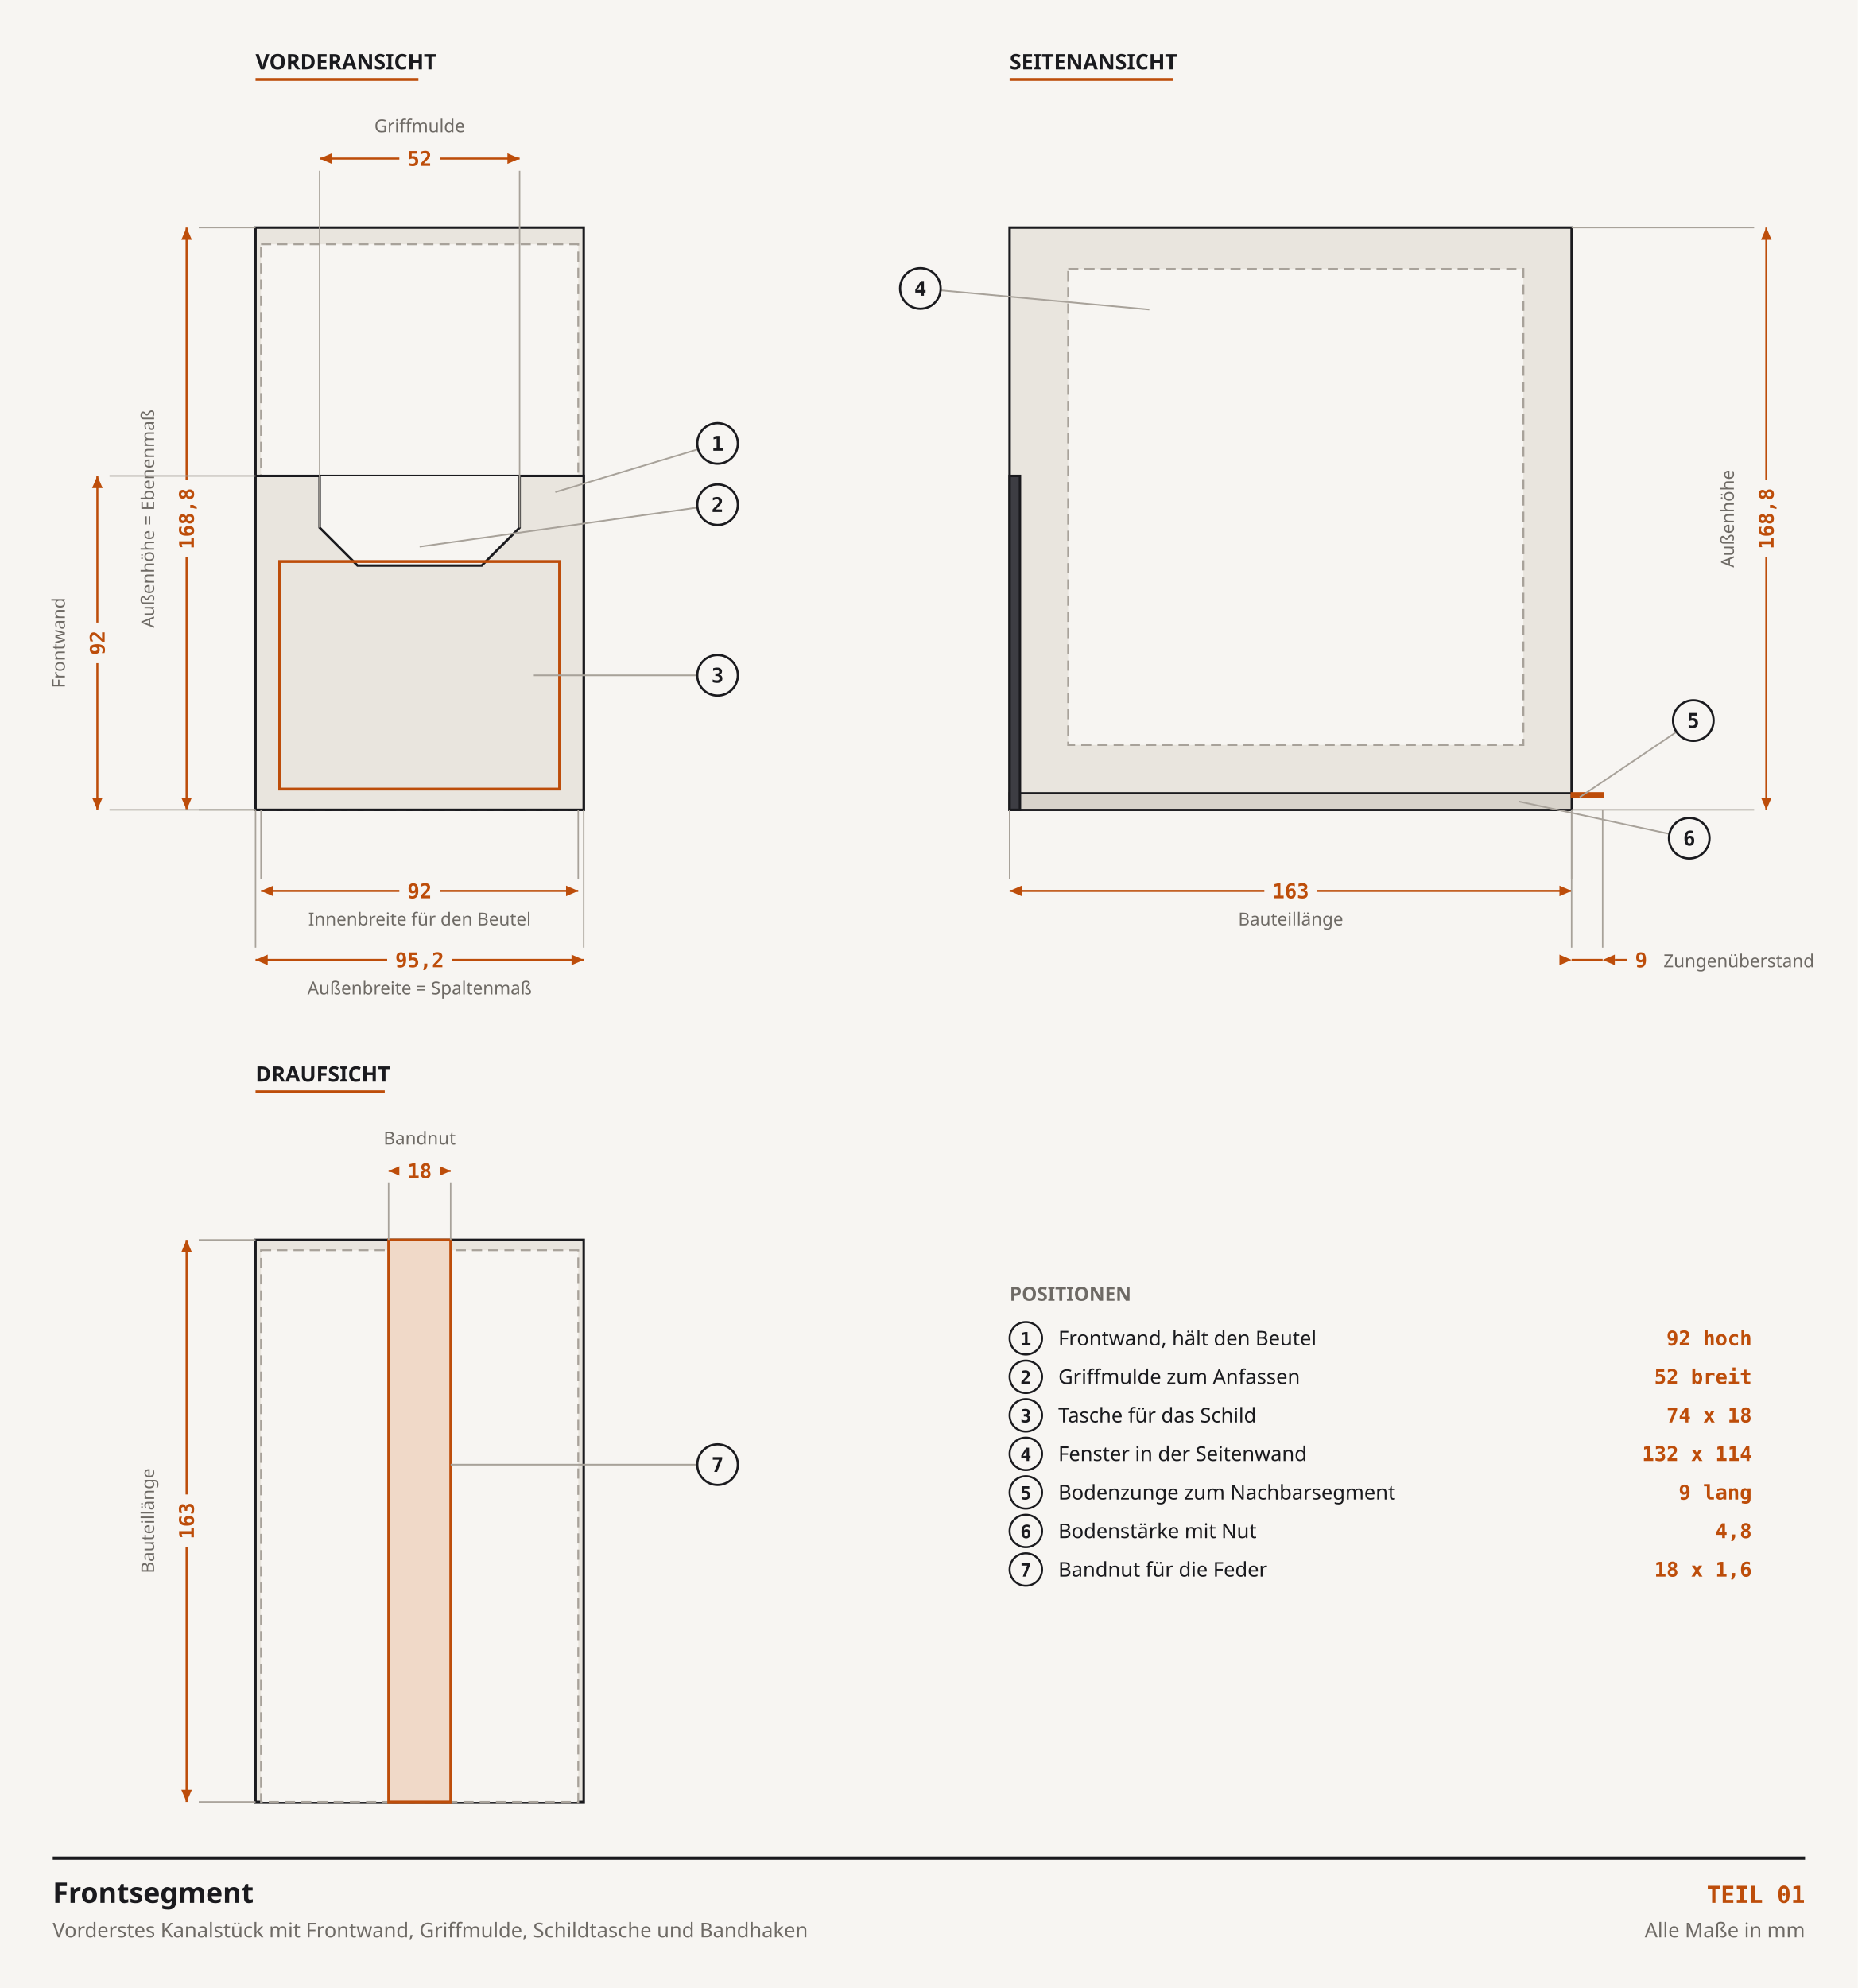
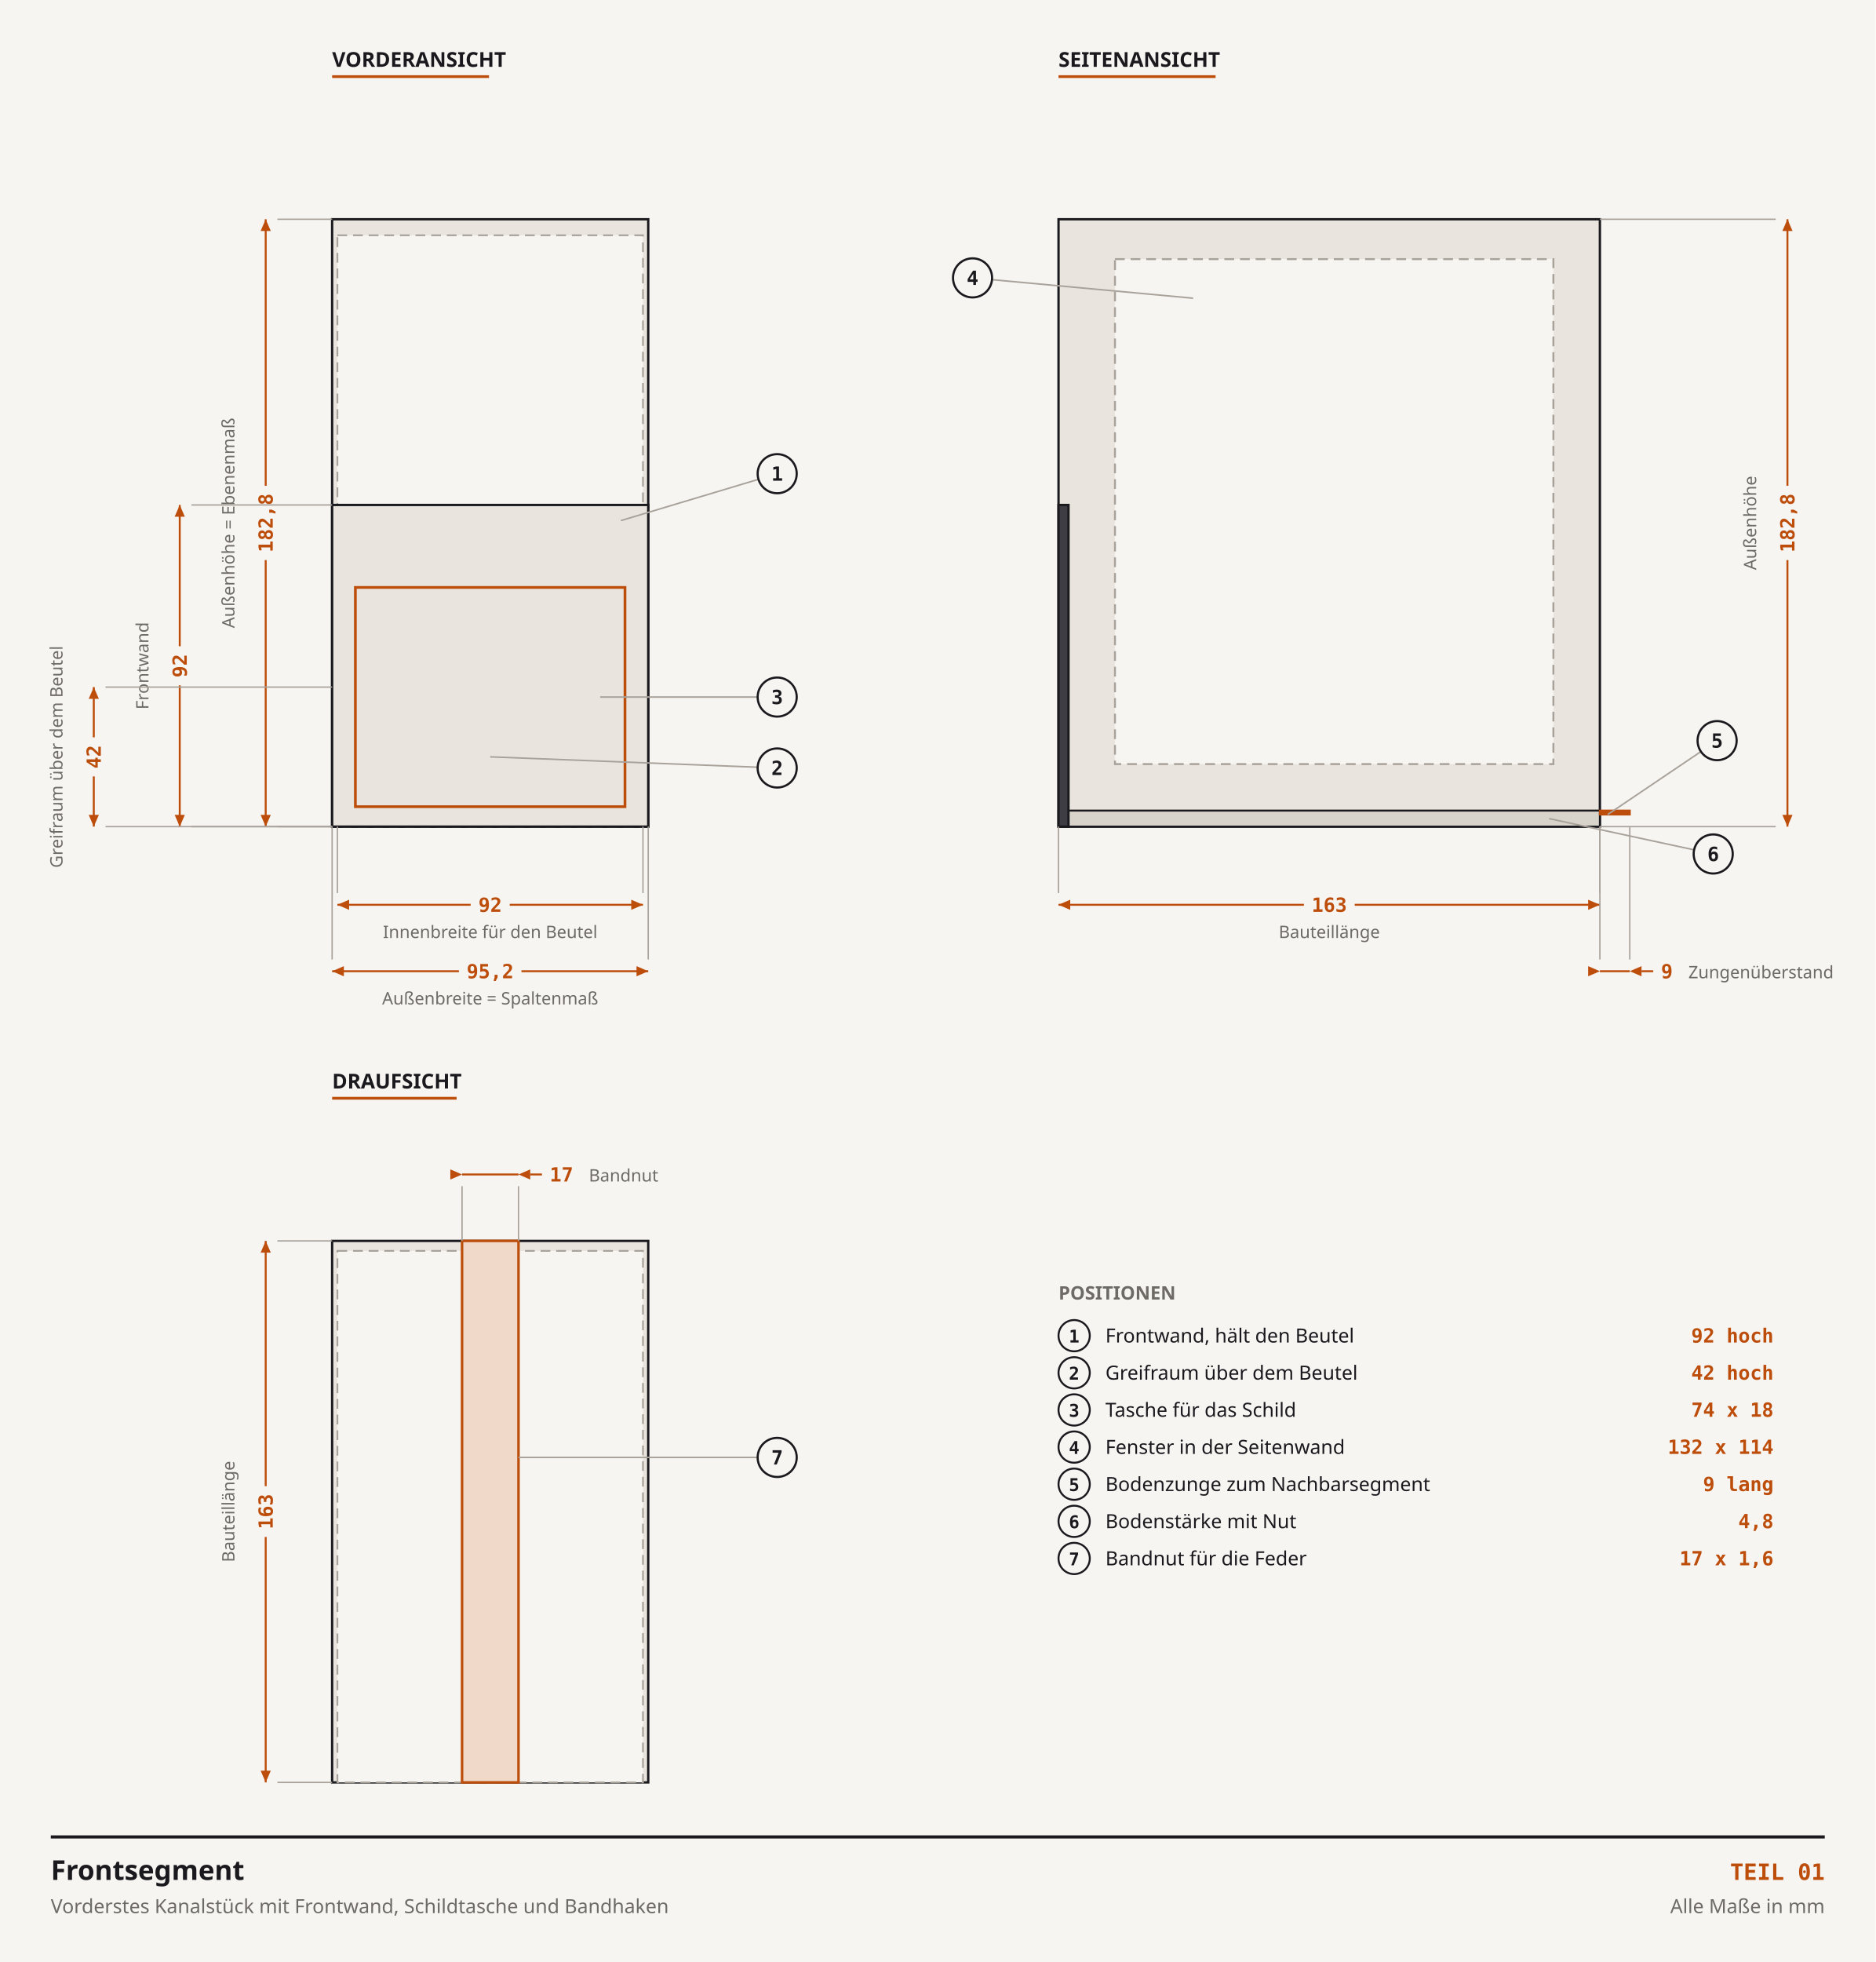
- <svg xmlns="http://www.w3.org/2000/svg" width="916" height="980" viewBox="0 0 916 980">
-   <rect width="916" height="980" fill="#f7f5f2" />
-   <g transform="translate(8.0,16.2)">
+ <svg xmlns="http://www.w3.org/2000/svg" width="960" height="1004" viewBox="0 0 960 1004">
+   <rect width="960" height="1004" fill="#f7f5f2" />
+   <g transform="translate(52.0,16.2)">
    <text x="118.0" y="18.0" font-size="10.5" text-anchor="start" fill="#1a1a1e" font-weight="700" font-family="ui-sans-serif, system-ui, sans-serif">VORDERANSICHT</text>
    <line x1="118.0" y1="23.0" x2="198.3" y2="23.0" stroke="#bd4d0a" stroke-width="1.4" />
-     <rect x="118.0" y="96.0" width="161.8" height="287.0" fill="#e9e5de" stroke="#1a1a1e" stroke-width="1.2" />
-     <rect x="120.7" y="104.2" width="156.4" height="278.8" fill="#f7f5f2" stroke="#a8a29a" stroke-width="0.9" stroke-dasharray="5 3" />
-     <rect x="118.0" y="218.4" width="161.8" height="164.6" fill="#e9e5de" stroke="#1a1a1e" stroke-width="1.2" />
-     <polyline points="149.6,218.4 149.6,243.9 168.3,262.6 229.5,262.6 248.2,243.9 248.2,218.4" fill="#f7f5f2" stroke="#1a1a1e" stroke-width="1.2" />
-     <rect x="129.9" y="260.6" width="138.0" height="112.2" fill="none" stroke="#bd4d0a" stroke-width="1.4" />
-     <line x1="265.8" y1="226.4" x2="345.8" y2="202.4" stroke="#a8a29a" stroke-width="0.8" />
-     <circle cx="345.8" cy="202.4" r="10.0" fill="#f7f5f2" stroke="#1a1a1e" stroke-width="1.1" />
-     <text x="345.8" y="206.0" font-size="10" text-anchor="middle" fill="#1a1a1e" font-weight="700" font-family="ui-monospace, SFMono-Regular, Menlo, monospace">1</text>
-     <line x1="198.9" y1="253.3" x2="345.8" y2="232.6" stroke="#a8a29a" stroke-width="0.8" />
-     <circle cx="345.8" cy="232.6" r="10.0" fill="#f7f5f2" stroke="#1a1a1e" stroke-width="1.1" />
-     <text x="345.8" y="236.2" font-size="10" text-anchor="middle" fill="#1a1a1e" font-weight="700" font-family="ui-monospace, SFMono-Regular, Menlo, monospace">2</text>
-     <line x1="255.2" y1="316.7" x2="345.8" y2="316.7" stroke="#a8a29a" stroke-width="0.8" />
-     <circle cx="345.8" cy="316.7" r="10.0" fill="#f7f5f2" stroke="#1a1a1e" stroke-width="1.1" />
-     <text x="345.8" y="320.3" font-size="10" text-anchor="middle" fill="#1a1a1e" font-weight="700" font-family="ui-monospace, SFMono-Regular, Menlo, monospace">3</text>
-     <line x1="120.7" y1="383.0" x2="120.7" y2="417.0" stroke="#a8a29a" stroke-width="0.7" />
-     <line x1="277.1" y1="383.0" x2="277.1" y2="417.0" stroke="#a8a29a" stroke-width="0.7" />
-     <line x1="120.7" y1="423.0" x2="277.1" y2="423.0" stroke="#bd4d0a" stroke-width="1.0" />
-     <path d="M120.7,423.0 l6.0,-2.6 l0,5.2 z" fill="#bd4d0a" />
-     <path d="M277.1,423.0 l-6.0,-2.6 l0,5.2 z" fill="#bd4d0a" />
-     <rect x="188.9" y="415.5" width="20.0" height="11" fill="#f7f5f2" />
-     <text x="198.9" y="426.6" font-size="10" text-anchor="middle" fill="#bd4d0a" font-weight="600" font-family="ui-monospace, SFMono-Regular, Menlo, monospace">92</text>
-     <text x="198.9" y="440.0" font-size="8.8" text-anchor="middle" fill="#6e6a65" font-weight="400" font-family="ui-sans-serif, system-ui, sans-serif">Innenbreite für den Beutel</text>
-     <line x1="118.0" y1="383.0" x2="118.0" y2="451.0" stroke="#a8a29a" stroke-width="0.7" />
-     <line x1="279.8" y1="383.0" x2="279.8" y2="451.0" stroke="#a8a29a" stroke-width="0.7" />
-     <line x1="118.0" y1="457.0" x2="279.8" y2="457.0" stroke="#bd4d0a" stroke-width="1.0" />
-     <path d="M118.0,457.0 l6.0,-2.6 l0,5.2 z" fill="#bd4d0a" />
-     <path d="M279.8,457.0 l-6.0,-2.6 l0,5.2 z" fill="#bd4d0a" />
-     <rect x="182.9" y="449.5" width="32.0" height="11" fill="#f7f5f2" />
-     <text x="198.9" y="460.6" font-size="10" text-anchor="middle" fill="#bd4d0a" font-weight="600" font-family="ui-monospace, SFMono-Regular, Menlo, monospace">95,2</text>
-     <text x="198.9" y="474.0" font-size="8.8" text-anchor="middle" fill="#6e6a65" font-weight="400" font-family="ui-sans-serif, system-ui, sans-serif">Außenbreite = Spaltenmaß</text>
+     <rect x="118.0" y="96.0" width="161.8" height="310.8" fill="#e9e5de" stroke="#1a1a1e" stroke-width="1.2" />
+     <rect x="120.7" y="104.2" width="156.4" height="302.6" fill="#f7f5f2" stroke="#a8a29a" stroke-width="0.9" stroke-dasharray="5 3" />
+     <rect x="118.0" y="242.2" width="161.8" height="164.6" fill="#e9e5de" stroke="#1a1a1e" stroke-width="1.2" />
+     <rect x="129.9" y="284.4" width="138.0" height="112.2" fill="none" stroke="#bd4d0a" stroke-width="1.4" />
+     <line x1="265.8" y1="250.2" x2="345.8" y2="226.2" stroke="#a8a29a" stroke-width="0.8" />
+     <circle cx="345.8" cy="226.2" r="10.0" fill="#f7f5f2" stroke="#1a1a1e" stroke-width="1.1" />
+     <text x="345.8" y="229.8" font-size="10" text-anchor="middle" fill="#1a1a1e" font-weight="700" font-family="ui-monospace, SFMono-Regular, Menlo, monospace">1</text>
+     <line x1="198.9" y1="371.1" x2="345.8" y2="376.8" stroke="#a8a29a" stroke-width="0.8" />
+     <circle cx="345.8" cy="376.8" r="10.0" fill="#f7f5f2" stroke="#1a1a1e" stroke-width="1.1" />
+     <text x="345.8" y="380.4" font-size="10" text-anchor="middle" fill="#1a1a1e" font-weight="700" font-family="ui-monospace, SFMono-Regular, Menlo, monospace">2</text>
+     <line x1="255.2" y1="340.5" x2="345.8" y2="340.5" stroke="#a8a29a" stroke-width="0.8" />
+     <circle cx="345.8" cy="340.5" r="10.0" fill="#f7f5f2" stroke="#1a1a1e" stroke-width="1.1" />
+     <text x="345.8" y="344.1" font-size="10" text-anchor="middle" fill="#1a1a1e" font-weight="700" font-family="ui-monospace, SFMono-Regular, Menlo, monospace">3</text>
+     <line x1="120.7" y1="406.8" x2="120.7" y2="440.8" stroke="#a8a29a" stroke-width="0.7" />
+     <line x1="277.1" y1="406.8" x2="277.1" y2="440.8" stroke="#a8a29a" stroke-width="0.7" />
+     <line x1="120.7" y1="446.8" x2="277.1" y2="446.8" stroke="#bd4d0a" stroke-width="1.0" />
+     <path d="M120.7,446.8 l6.0,-2.6 l0,5.2 z" fill="#bd4d0a" />
+     <path d="M277.1,446.8 l-6.0,-2.6 l0,5.2 z" fill="#bd4d0a" />
+     <rect x="188.9" y="439.3" width="20.0" height="11" fill="#f7f5f2" />
+     <text x="198.9" y="450.4" font-size="10" text-anchor="middle" fill="#bd4d0a" font-weight="600" font-family="ui-monospace, SFMono-Regular, Menlo, monospace">92</text>
+     <text x="198.9" y="463.8" font-size="8.8" text-anchor="middle" fill="#6e6a65" font-weight="400" font-family="ui-sans-serif, system-ui, sans-serif">Innenbreite für den Beutel</text>
+     <line x1="118.0" y1="406.8" x2="118.0" y2="474.8" stroke="#a8a29a" stroke-width="0.7" />
+     <line x1="279.8" y1="406.8" x2="279.8" y2="474.8" stroke="#a8a29a" stroke-width="0.7" />
+     <line x1="118.0" y1="480.8" x2="279.8" y2="480.8" stroke="#bd4d0a" stroke-width="1.0" />
+     <path d="M118.0,480.8 l6.0,-2.6 l0,5.2 z" fill="#bd4d0a" />
+     <path d="M279.8,480.8 l-6.0,-2.6 l0,5.2 z" fill="#bd4d0a" />
+     <rect x="182.9" y="473.3" width="32.0" height="11" fill="#f7f5f2" />
+     <text x="198.9" y="484.4" font-size="10" text-anchor="middle" fill="#bd4d0a" font-weight="600" font-family="ui-monospace, SFMono-Regular, Menlo, monospace">95,2</text>
+     <text x="198.9" y="497.8" font-size="8.8" text-anchor="middle" fill="#6e6a65" font-weight="400" font-family="ui-sans-serif, system-ui, sans-serif">Außenbreite = Spaltenmaß</text>
    <line x1="118.0" y1="96.0" x2="90.0" y2="96.0" stroke="#a8a29a" stroke-width="0.7" />
-     <line x1="118.0" y1="383.0" x2="90.0" y2="383.0" stroke="#a8a29a" stroke-width="0.7" />
-     <line x1="84.0" y1="96.0" x2="84.0" y2="383.0" stroke="#bd4d0a" stroke-width="1.0" />
+     <line x1="118.0" y1="406.8" x2="90.0" y2="406.8" stroke="#a8a29a" stroke-width="0.7" />
+     <line x1="84.0" y1="96.0" x2="84.0" y2="406.8" stroke="#bd4d0a" stroke-width="1.0" />
    <path d="M84.0,96.0 l-2.6,6.0 l5.2,0 z" fill="#bd4d0a" />
-     <path d="M84.0,383.0 l-2.6,-6.0 l5.2,0 z" fill="#bd4d0a" />
-     <g transform="translate(84.0,239.5) rotate(-90)">
+     <path d="M84.0,406.8 l-2.6,-6.0 l5.2,0 z" fill="#bd4d0a" />
+     <g transform="translate(84.0,251.4) rotate(-90)">
      <rect x="-19.0" y="-7.5" width="38.0" height="11" fill="#f7f5f2" />
-       <text x="0" y="3.6" font-size="10" text-anchor="middle" fill="#bd4d0a" font-weight="600" font-family="ui-monospace, Menlo, monospace">168,8</text>
+       <text x="0" y="3.6" font-size="10" text-anchor="middle" fill="#bd4d0a" font-weight="600" font-family="ui-monospace, Menlo, monospace">182,8</text>
    </g>
-     <g transform="translate(68.0,239.5) rotate(-90)">
+     <g transform="translate(68.0,251.4) rotate(-90)">
      <text x="0" y="0" font-size="8.8" text-anchor="middle" fill="#6e6a65" font-family="ui-sans-serif, system-ui, sans-serif">Außenhöhe = Ebenenmaß</text>
    </g>
-     <line x1="118.0" y1="218.4" x2="46.0" y2="218.4" stroke="#a8a29a" stroke-width="0.7" />
-     <line x1="118.0" y1="383.0" x2="46.0" y2="383.0" stroke="#a8a29a" stroke-width="0.7" />
-     <line x1="40.0" y1="218.4" x2="40.0" y2="383.0" stroke="#bd4d0a" stroke-width="1.0" />
-     <path d="M40.0,218.4 l-2.6,6.0 l5.2,0 z" fill="#bd4d0a" />
-     <path d="M40.0,383.0 l-2.6,-6.0 l5.2,0 z" fill="#bd4d0a" />
-     <g transform="translate(40.0,300.7) rotate(-90)">
+     <line x1="118.0" y1="242.2" x2="46.0" y2="242.2" stroke="#a8a29a" stroke-width="0.7" />
+     <line x1="118.0" y1="406.8" x2="46.0" y2="406.8" stroke="#a8a29a" stroke-width="0.7" />
+     <line x1="40.0" y1="242.2" x2="40.0" y2="406.8" stroke="#bd4d0a" stroke-width="1.0" />
+     <path d="M40.0,242.2 l-2.6,6.0 l5.2,0 z" fill="#bd4d0a" />
+     <path d="M40.0,406.8 l-2.6,-6.0 l5.2,0 z" fill="#bd4d0a" />
+     <g transform="translate(40.0,324.5) rotate(-90)">
      <rect x="-10.0" y="-7.5" width="20.0" height="11" fill="#f7f5f2" />
      <text x="0" y="3.6" font-size="10" text-anchor="middle" fill="#bd4d0a" font-weight="600" font-family="ui-monospace, Menlo, monospace">92</text>
    </g>
-     <g transform="translate(24.0,300.7) rotate(-90)">
+     <g transform="translate(24.0,324.5) rotate(-90)">
      <text x="0" y="0" font-size="8.8" text-anchor="middle" fill="#6e6a65" font-family="ui-sans-serif, system-ui, sans-serif">Frontwand</text>
    </g>
-     <line x1="149.6" y1="243.9" x2="149.6" y2="68.0" stroke="#a8a29a" stroke-width="0.7" />
-     <line x1="248.2" y1="243.9" x2="248.2" y2="68.0" stroke="#a8a29a" stroke-width="0.7" />
-     <line x1="149.6" y1="62.0" x2="248.2" y2="62.0" stroke="#bd4d0a" stroke-width="1.0" />
-     <path d="M149.6,62.0 l6.0,-2.6 l0,5.2 z" fill="#bd4d0a" />
-     <path d="M248.2,62.0 l-6.0,-2.6 l0,5.2 z" fill="#bd4d0a" />
-     <rect x="188.9" y="54.5" width="20.0" height="11" fill="#f7f5f2" />
-     <text x="198.9" y="65.6" font-size="10" text-anchor="middle" fill="#bd4d0a" font-weight="600" font-family="ui-monospace, SFMono-Regular, Menlo, monospace">52</text>
-     <text x="198.9" y="49.0" font-size="8.8" text-anchor="middle" fill="#6e6a65" font-weight="400" font-family="ui-sans-serif, system-ui, sans-serif">Griffmulde</text>
+     <line x1="118.0" y1="335.4" x2="2.0" y2="335.4" stroke="#a8a29a" stroke-width="0.7" />
+     <line x1="118.0" y1="406.8" x2="2.0" y2="406.8" stroke="#a8a29a" stroke-width="0.7" />
+     <line x1="-4.0" y1="335.4" x2="-4.0" y2="406.8" stroke="#bd4d0a" stroke-width="1.0" />
+     <path d="M-4.0,335.4 l-2.6,6.0 l5.2,0 z" fill="#bd4d0a" />
+     <path d="M-4.0,406.8 l-2.6,-6.0 l5.2,0 z" fill="#bd4d0a" />
+     <g transform="translate(-4.0,371.1) rotate(-90)">
+       <rect x="-10.0" y="-7.5" width="20.0" height="11" fill="#f7f5f2" />
+       <text x="0" y="3.6" font-size="10" text-anchor="middle" fill="#bd4d0a" font-weight="600" font-family="ui-monospace, Menlo, monospace">42</text>
+     </g>
+     <g transform="translate(-20.0,371.1) rotate(-90)">
+       <text x="0" y="0" font-size="8.8" text-anchor="middle" fill="#6e6a65" font-family="ui-sans-serif, system-ui, sans-serif">Greifraum über dem Beutel</text>
+     </g>
    <text x="489.8" y="18.0" font-size="10.5" text-anchor="start" fill="#1a1a1e" font-weight="700" font-family="ui-sans-serif, system-ui, sans-serif">SEITENANSICHT</text>
    <line x1="489.8" y1="23.0" x2="570.2" y2="23.0" stroke="#bd4d0a" stroke-width="1.4" />
-     <rect x="489.8" y="96.0" width="277.1" height="287.0" fill="#e9e5de" stroke="#1a1a1e" stroke-width="1.2" />
-     <rect x="489.8" y="374.8" width="277.1" height="8.2" fill="#d8d3cb" stroke="#1a1a1e" stroke-width="1.0" />
-     <rect x="489.8" y="218.4" width="5.1" height="164.6" fill="#3d3d43" stroke="#1a1a1e" stroke-width="1.2" />
-     <rect x="518.7" y="116.4" width="224.4" height="234.6" fill="#f7f5f2" stroke="#a8a29a" stroke-width="1.0" stroke-dasharray="5 3" />
-     <rect x="766.9" y="374.8" width="15.3" height="2.0" fill="#bd4d0a" stroke="#bd4d0a" stroke-width="1.0" />
+     <rect x="489.8" y="96.0" width="277.1" height="310.8" fill="#e9e5de" stroke="#1a1a1e" stroke-width="1.2" />
+     <rect x="489.8" y="398.6" width="277.1" height="8.2" fill="#d8d3cb" stroke="#1a1a1e" stroke-width="1.0" />
+     <rect x="489.8" y="242.2" width="5.1" height="164.6" fill="#3d3d43" stroke="#1a1a1e" stroke-width="1.2" />
+     <rect x="518.7" y="116.4" width="224.4" height="258.4" fill="#f7f5f2" stroke="#a8a29a" stroke-width="1.0" stroke-dasharray="5 3" />
+     <rect x="766.9" y="398.6" width="15.3" height="2.0" fill="#bd4d0a" stroke="#bd4d0a" stroke-width="1.0" />
    <line x1="558.7" y1="136.4" x2="445.8" y2="126.0" stroke="#a8a29a" stroke-width="0.8" />
    <circle cx="445.8" cy="126.0" r="10.0" fill="#f7f5f2" stroke="#1a1a1e" stroke-width="1.1" />
    <text x="445.8" y="129.6" font-size="10" text-anchor="middle" fill="#1a1a1e" font-weight="700" font-family="ui-monospace, SFMono-Regular, Menlo, monospace">4</text>
-     <line x1="770.9" y1="376.8" x2="826.9" y2="339.0" stroke="#a8a29a" stroke-width="0.8" />
-     <circle cx="826.9" cy="339.0" r="10.0" fill="#f7f5f2" stroke="#1a1a1e" stroke-width="1.1" />
-     <text x="826.9" y="342.6" font-size="10" text-anchor="middle" fill="#1a1a1e" font-weight="700" font-family="ui-monospace, SFMono-Regular, Menlo, monospace">5</text>
-     <line x1="740.9" y1="378.9" x2="824.9" y2="397.0" stroke="#a8a29a" stroke-width="0.8" />
-     <circle cx="824.9" cy="397.0" r="10.0" fill="#f7f5f2" stroke="#1a1a1e" stroke-width="1.1" />
-     <text x="824.9" y="400.6" font-size="10" text-anchor="middle" fill="#1a1a1e" font-weight="700" font-family="ui-monospace, SFMono-Regular, Menlo, monospace">6</text>
-     <line x1="489.8" y1="383.0" x2="489.8" y2="417.0" stroke="#a8a29a" stroke-width="0.7" />
-     <line x1="766.9" y1="383.0" x2="766.9" y2="417.0" stroke="#a8a29a" stroke-width="0.7" />
-     <line x1="489.8" y1="423.0" x2="766.9" y2="423.0" stroke="#bd4d0a" stroke-width="1.0" />
-     <path d="M489.8,423.0 l6.0,-2.6 l0,5.2 z" fill="#bd4d0a" />
-     <path d="M766.9,423.0 l-6.0,-2.6 l0,5.2 z" fill="#bd4d0a" />
-     <rect x="615.4" y="415.5" width="26.0" height="11" fill="#f7f5f2" />
-     <text x="628.4" y="426.6" font-size="10" text-anchor="middle" fill="#bd4d0a" font-weight="600" font-family="ui-monospace, SFMono-Regular, Menlo, monospace">163</text>
-     <text x="628.4" y="440.0" font-size="8.8" text-anchor="middle" fill="#6e6a65" font-weight="400" font-family="ui-sans-serif, system-ui, sans-serif">Bauteillänge</text>
-     <line x1="766.9" y1="383.0" x2="766.9" y2="451.0" stroke="#a8a29a" stroke-width="0.7" />
-     <line x1="782.2" y1="383.0" x2="782.2" y2="451.0" stroke="#a8a29a" stroke-width="0.7" />
-     <line x1="766.9" y1="457.0" x2="782.2" y2="457.0" stroke="#bd4d0a" stroke-width="1.0" />
-     <path d="M766.9,457.0 l-6.0,-2.6 l0,5.2 z" fill="#bd4d0a" />
-     <path d="M782.2,457.0 l6.0,-2.6 l0,5.2 z" fill="#bd4d0a" />
-     <line x1="788.2" y1="457.0" x2="794.2" y2="457.0" stroke="#bd4d0a" stroke-width="1.0" />
-     <text x="801.2" y="460.6" font-size="10" text-anchor="middle" fill="#bd4d0a" font-weight="600" font-family="ui-monospace, SFMono-Regular, Menlo, monospace">9</text>
-     <text x="812.2" y="460.6" font-size="8.8" text-anchor="start" fill="#6e6a65" font-weight="400" font-family="ui-sans-serif, system-ui, sans-serif">Zungenüberstand</text>
+     <line x1="770.9" y1="400.6" x2="826.9" y2="362.8" stroke="#a8a29a" stroke-width="0.8" />
+     <circle cx="826.9" cy="362.8" r="10.0" fill="#f7f5f2" stroke="#1a1a1e" stroke-width="1.1" />
+     <text x="826.9" y="366.4" font-size="10" text-anchor="middle" fill="#1a1a1e" font-weight="700" font-family="ui-monospace, SFMono-Regular, Menlo, monospace">5</text>
+     <line x1="740.9" y1="402.7" x2="824.9" y2="420.8" stroke="#a8a29a" stroke-width="0.8" />
+     <circle cx="824.9" cy="420.8" r="10.0" fill="#f7f5f2" stroke="#1a1a1e" stroke-width="1.1" />
+     <text x="824.9" y="424.4" font-size="10" text-anchor="middle" fill="#1a1a1e" font-weight="700" font-family="ui-monospace, SFMono-Regular, Menlo, monospace">6</text>
+     <line x1="489.8" y1="406.8" x2="489.8" y2="440.8" stroke="#a8a29a" stroke-width="0.7" />
+     <line x1="766.9" y1="406.8" x2="766.9" y2="440.8" stroke="#a8a29a" stroke-width="0.7" />
+     <line x1="489.8" y1="446.8" x2="766.9" y2="446.8" stroke="#bd4d0a" stroke-width="1.0" />
+     <path d="M489.8,446.8 l6.0,-2.6 l0,5.2 z" fill="#bd4d0a" />
+     <path d="M766.9,446.8 l-6.0,-2.6 l0,5.2 z" fill="#bd4d0a" />
+     <rect x="615.4" y="439.3" width="26.0" height="11" fill="#f7f5f2" />
+     <text x="628.4" y="450.4" font-size="10" text-anchor="middle" fill="#bd4d0a" font-weight="600" font-family="ui-monospace, SFMono-Regular, Menlo, monospace">163</text>
+     <text x="628.4" y="463.8" font-size="8.8" text-anchor="middle" fill="#6e6a65" font-weight="400" font-family="ui-sans-serif, system-ui, sans-serif">Bauteillänge</text>
+     <line x1="766.9" y1="406.8" x2="766.9" y2="474.8" stroke="#a8a29a" stroke-width="0.7" />
+     <line x1="782.2" y1="406.8" x2="782.2" y2="474.8" stroke="#a8a29a" stroke-width="0.7" />
+     <line x1="766.9" y1="480.8" x2="782.2" y2="480.8" stroke="#bd4d0a" stroke-width="1.0" />
+     <path d="M766.9,480.8 l-6.0,-2.6 l0,5.2 z" fill="#bd4d0a" />
+     <path d="M782.2,480.8 l6.0,-2.6 l0,5.2 z" fill="#bd4d0a" />
+     <line x1="788.2" y1="480.8" x2="794.2" y2="480.8" stroke="#bd4d0a" stroke-width="1.0" />
+     <text x="801.2" y="484.4" font-size="10" text-anchor="middle" fill="#bd4d0a" font-weight="600" font-family="ui-monospace, SFMono-Regular, Menlo, monospace">9</text>
+     <text x="812.2" y="484.4" font-size="8.8" text-anchor="start" fill="#6e6a65" font-weight="400" font-family="ui-sans-serif, system-ui, sans-serif">Zungenüberstand</text>
    <line x1="766.9" y1="96.0" x2="856.9" y2="96.0" stroke="#a8a29a" stroke-width="0.7" />
-     <line x1="766.9" y1="383.0" x2="856.9" y2="383.0" stroke="#a8a29a" stroke-width="0.7" />
-     <line x1="862.9" y1="96.0" x2="862.9" y2="383.0" stroke="#bd4d0a" stroke-width="1.0" />
+     <line x1="766.9" y1="406.8" x2="856.9" y2="406.8" stroke="#a8a29a" stroke-width="0.7" />
+     <line x1="862.9" y1="96.0" x2="862.9" y2="406.8" stroke="#bd4d0a" stroke-width="1.0" />
    <path d="M862.9,96.0 l-2.6,6.0 l5.2,0 z" fill="#bd4d0a" />
-     <path d="M862.9,383.0 l-2.6,-6.0 l5.2,0 z" fill="#bd4d0a" />
-     <g transform="translate(862.9,239.5) rotate(-90)">
+     <path d="M862.9,406.8 l-2.6,-6.0 l5.2,0 z" fill="#bd4d0a" />
+     <g transform="translate(862.9,251.4) rotate(-90)">
      <rect x="-19.0" y="-7.5" width="38.0" height="11" fill="#f7f5f2" />
-       <text x="0" y="3.6" font-size="10" text-anchor="middle" fill="#bd4d0a" font-weight="600" font-family="ui-monospace, Menlo, monospace">168,8</text>
+       <text x="0" y="3.6" font-size="10" text-anchor="middle" fill="#bd4d0a" font-weight="600" font-family="ui-monospace, Menlo, monospace">182,8</text>
    </g>
-     <g transform="translate(846.9,239.5) rotate(-90)">
+     <g transform="translate(846.9,251.4) rotate(-90)">
      <text x="0" y="0" font-size="8.8" text-anchor="middle" fill="#6e6a65" font-family="ui-sans-serif, system-ui, sans-serif">Außenhöhe</text>
    </g>
-     <text x="118.0" y="517.0" font-size="10.5" text-anchor="start" fill="#1a1a1e" font-weight="700" font-family="ui-sans-serif, system-ui, sans-serif">DRAUFSICHT</text>
-     <line x1="118.0" y1="522.0" x2="181.7" y2="522.0" stroke="#bd4d0a" stroke-width="1.4" />
-     <rect x="118.0" y="595.0" width="161.8" height="277.1" fill="#e9e5de" stroke="#1a1a1e" stroke-width="1.2" />
-     <rect x="120.7" y="600.1" width="156.4" height="272.0" fill="#f7f5f2" stroke="#a8a29a" stroke-width="0.9" stroke-dasharray="5 3" />
-     <rect x="183.6" y="595.0" width="30.6" height="277.1" fill="#f0d9c8" stroke="#bd4d0a" stroke-width="1.3" />
-     <line x1="214.2" y1="705.8" x2="345.8" y2="705.8" stroke="#a8a29a" stroke-width="0.8" />
-     <circle cx="345.8" cy="705.8" r="10.0" fill="#f7f5f2" stroke="#1a1a1e" stroke-width="1.1" />
-     <text x="345.8" y="709.4" font-size="10" text-anchor="middle" fill="#1a1a1e" font-weight="700" font-family="ui-monospace, SFMono-Regular, Menlo, monospace">7</text>
-     <line x1="183.6" y1="595.0" x2="183.6" y2="567.0" stroke="#a8a29a" stroke-width="0.7" />
-     <line x1="214.2" y1="595.0" x2="214.2" y2="567.0" stroke="#a8a29a" stroke-width="0.7" />
-     <line x1="183.6" y1="561.0" x2="214.2" y2="561.0" stroke="#bd4d0a" stroke-width="1.0" />
-     <path d="M183.6,561.0 l6.0,-2.6 l0,5.2 z" fill="#bd4d0a" />
-     <path d="M214.2,561.0 l-6.0,-2.6 l0,5.2 z" fill="#bd4d0a" />
-     <rect x="188.9" y="553.5" width="20.0" height="11" fill="#f7f5f2" />
-     <text x="198.9" y="564.6" font-size="10" text-anchor="middle" fill="#bd4d0a" font-weight="600" font-family="ui-monospace, SFMono-Regular, Menlo, monospace">18</text>
-     <text x="198.9" y="548.0" font-size="8.8" text-anchor="middle" fill="#6e6a65" font-weight="400" font-family="ui-sans-serif, system-ui, sans-serif">Bandnut</text>
-     <line x1="118.0" y1="595.0" x2="90.0" y2="595.0" stroke="#a8a29a" stroke-width="0.7" />
-     <line x1="118.0" y1="872.1" x2="90.0" y2="872.1" stroke="#a8a29a" stroke-width="0.7" />
-     <line x1="84.0" y1="595.0" x2="84.0" y2="872.1" stroke="#bd4d0a" stroke-width="1.0" />
-     <path d="M84.0,595.0 l-2.6,6.0 l5.2,0 z" fill="#bd4d0a" />
-     <path d="M84.0,872.1 l-2.6,-6.0 l5.2,0 z" fill="#bd4d0a" />
-     <g transform="translate(84.0,733.5) rotate(-90)">
+     <text x="118.0" y="540.8" font-size="10.5" text-anchor="start" fill="#1a1a1e" font-weight="700" font-family="ui-sans-serif, system-ui, sans-serif">DRAUFSICHT</text>
+     <line x1="118.0" y1="545.8" x2="181.7" y2="545.8" stroke="#bd4d0a" stroke-width="1.4" />
+     <rect x="118.0" y="618.8" width="161.8" height="277.1" fill="#e9e5de" stroke="#1a1a1e" stroke-width="1.2" />
+     <rect x="120.7" y="623.9" width="156.4" height="272.0" fill="#f7f5f2" stroke="#a8a29a" stroke-width="0.9" stroke-dasharray="5 3" />
+     <rect x="184.5" y="618.8" width="28.9" height="277.1" fill="#f0d9c8" stroke="#bd4d0a" stroke-width="1.3" />
+     <line x1="213.4" y1="729.6" x2="345.8" y2="729.6" stroke="#a8a29a" stroke-width="0.8" />
+     <circle cx="345.8" cy="729.6" r="10.0" fill="#f7f5f2" stroke="#1a1a1e" stroke-width="1.1" />
+     <text x="345.8" y="733.2" font-size="10" text-anchor="middle" fill="#1a1a1e" font-weight="700" font-family="ui-monospace, SFMono-Regular, Menlo, monospace">7</text>
+     <line x1="184.5" y1="618.8" x2="184.5" y2="590.8" stroke="#a8a29a" stroke-width="0.7" />
+     <line x1="213.4" y1="618.8" x2="213.4" y2="590.8" stroke="#a8a29a" stroke-width="0.7" />
+     <line x1="184.5" y1="584.8" x2="213.4" y2="584.8" stroke="#bd4d0a" stroke-width="1.0" />
+     <path d="M184.5,584.8 l-6.0,-2.6 l0,5.2 z" fill="#bd4d0a" />
+     <path d="M213.4,584.8 l6.0,-2.6 l0,5.2 z" fill="#bd4d0a" />
+     <line x1="219.4" y1="584.8" x2="225.4" y2="584.8" stroke="#bd4d0a" stroke-width="1.0" />
+     <text x="235.4" y="588.4" font-size="10" text-anchor="middle" fill="#bd4d0a" font-weight="600" font-family="ui-monospace, SFMono-Regular, Menlo, monospace">17</text>
+     <text x="249.4" y="588.4" font-size="8.8" text-anchor="start" fill="#6e6a65" font-weight="400" font-family="ui-sans-serif, system-ui, sans-serif">Bandnut</text>
+     <line x1="118.0" y1="618.8" x2="90.0" y2="618.8" stroke="#a8a29a" stroke-width="0.7" />
+     <line x1="118.0" y1="895.9" x2="90.0" y2="895.9" stroke="#a8a29a" stroke-width="0.7" />
+     <line x1="84.0" y1="618.8" x2="84.0" y2="895.9" stroke="#bd4d0a" stroke-width="1.0" />
+     <path d="M84.0,618.8 l-2.6,6.0 l5.2,0 z" fill="#bd4d0a" />
+     <path d="M84.0,895.9 l-2.6,-6.0 l5.2,0 z" fill="#bd4d0a" />
+     <g transform="translate(84.0,757.3) rotate(-90)">
      <rect x="-13.0" y="-7.5" width="26.0" height="11" fill="#f7f5f2" />
      <text x="0" y="3.6" font-size="10" text-anchor="middle" fill="#bd4d0a" font-weight="600" font-family="ui-monospace, Menlo, monospace">163</text>
    </g>
-     <g transform="translate(68.0,733.5) rotate(-90)">
+     <g transform="translate(68.0,757.3) rotate(-90)">
      <text x="0" y="0" font-size="8.8" text-anchor="middle" fill="#6e6a65" font-family="ui-sans-serif, system-ui, sans-serif">Bauteillänge</text>
    </g>
-     <text x="489.8" y="625.0" font-size="9.5" text-anchor="start" fill="#6e6a65" font-weight="700" font-family="ui-sans-serif, system-ui, sans-serif">POSITIONEN</text>
-     <circle cx="497.8" cy="643.5" r="8.0" fill="none" stroke="#1a1a1e" stroke-width="1.0" />
-     <text x="497.8" y="647.0" font-size="9" text-anchor="middle" fill="#1a1a1e" font-weight="700" font-family="ui-monospace, SFMono-Regular, Menlo, monospace">1</text>
-     <text x="513.8" y="647.0" font-size="10" text-anchor="start" fill="#1a1a1e" font-weight="400" font-family="ui-sans-serif, system-ui, sans-serif">Frontwand, hält den Beutel</text>
-     <text x="855.8" y="647.0" font-size="10" text-anchor="end" fill="#bd4d0a" font-weight="600" font-family="ui-monospace, SFMono-Regular, Menlo, monospace">92 hoch</text>
-     <circle cx="497.8" cy="662.5" r="8.0" fill="none" stroke="#1a1a1e" stroke-width="1.0" />
-     <text x="497.8" y="666.0" font-size="9" text-anchor="middle" fill="#1a1a1e" font-weight="700" font-family="ui-monospace, SFMono-Regular, Menlo, monospace">2</text>
-     <text x="513.8" y="666.0" font-size="10" text-anchor="start" fill="#1a1a1e" font-weight="400" font-family="ui-sans-serif, system-ui, sans-serif">Griffmulde zum Anfassen</text>
-     <text x="855.8" y="666.0" font-size="10" text-anchor="end" fill="#bd4d0a" font-weight="600" font-family="ui-monospace, SFMono-Regular, Menlo, monospace">52 breit</text>
-     <circle cx="497.8" cy="681.5" r="8.0" fill="none" stroke="#1a1a1e" stroke-width="1.0" />
-     <text x="497.8" y="685.0" font-size="9" text-anchor="middle" fill="#1a1a1e" font-weight="700" font-family="ui-monospace, SFMono-Regular, Menlo, monospace">3</text>
-     <text x="513.8" y="685.0" font-size="10" text-anchor="start" fill="#1a1a1e" font-weight="400" font-family="ui-sans-serif, system-ui, sans-serif">Tasche für das Schild</text>
-     <text x="855.8" y="685.0" font-size="10" text-anchor="end" fill="#bd4d0a" font-weight="600" font-family="ui-monospace, SFMono-Regular, Menlo, monospace">74 x 18</text>
-     <circle cx="497.8" cy="700.5" r="8.0" fill="none" stroke="#1a1a1e" stroke-width="1.0" />
-     <text x="497.8" y="704.0" font-size="9" text-anchor="middle" fill="#1a1a1e" font-weight="700" font-family="ui-monospace, SFMono-Regular, Menlo, monospace">4</text>
-     <text x="513.8" y="704.0" font-size="10" text-anchor="start" fill="#1a1a1e" font-weight="400" font-family="ui-sans-serif, system-ui, sans-serif">Fenster in der Seitenwand</text>
-     <text x="855.8" y="704.0" font-size="10" text-anchor="end" fill="#bd4d0a" font-weight="600" font-family="ui-monospace, SFMono-Regular, Menlo, monospace">132 x 114</text>
-     <circle cx="497.8" cy="719.5" r="8.0" fill="none" stroke="#1a1a1e" stroke-width="1.0" />
-     <text x="497.8" y="723.0" font-size="9" text-anchor="middle" fill="#1a1a1e" font-weight="700" font-family="ui-monospace, SFMono-Regular, Menlo, monospace">5</text>
-     <text x="513.8" y="723.0" font-size="10" text-anchor="start" fill="#1a1a1e" font-weight="400" font-family="ui-sans-serif, system-ui, sans-serif">Bodenzunge zum Nachbarsegment</text>
-     <text x="855.8" y="723.0" font-size="10" text-anchor="end" fill="#bd4d0a" font-weight="600" font-family="ui-monospace, SFMono-Regular, Menlo, monospace">9 lang</text>
-     <circle cx="497.8" cy="738.5" r="8.0" fill="none" stroke="#1a1a1e" stroke-width="1.0" />
-     <text x="497.8" y="742.0" font-size="9" text-anchor="middle" fill="#1a1a1e" font-weight="700" font-family="ui-monospace, SFMono-Regular, Menlo, monospace">6</text>
-     <text x="513.8" y="742.0" font-size="10" text-anchor="start" fill="#1a1a1e" font-weight="400" font-family="ui-sans-serif, system-ui, sans-serif">Bodenstärke mit Nut</text>
-     <text x="855.8" y="742.0" font-size="10" text-anchor="end" fill="#bd4d0a" font-weight="600" font-family="ui-monospace, SFMono-Regular, Menlo, monospace">4,8</text>
-     <circle cx="497.8" cy="757.5" r="8.0" fill="none" stroke="#1a1a1e" stroke-width="1.0" />
-     <text x="497.8" y="761.0" font-size="9" text-anchor="middle" fill="#1a1a1e" font-weight="700" font-family="ui-monospace, SFMono-Regular, Menlo, monospace">7</text>
-     <text x="513.8" y="761.0" font-size="10" text-anchor="start" fill="#1a1a1e" font-weight="400" font-family="ui-sans-serif, system-ui, sans-serif">Bandnut für die Feder</text>
-     <text x="855.8" y="761.0" font-size="10" text-anchor="end" fill="#bd4d0a" font-weight="600" font-family="ui-monospace, SFMono-Regular, Menlo, monospace">18 x 1,6</text>
+     <text x="489.8" y="648.8" font-size="9.5" text-anchor="start" fill="#6e6a65" font-weight="700" font-family="ui-sans-serif, system-ui, sans-serif">POSITIONEN</text>
+     <circle cx="497.8" cy="667.3" r="8.0" fill="none" stroke="#1a1a1e" stroke-width="1.0" />
+     <text x="497.8" y="670.8" font-size="9" text-anchor="middle" fill="#1a1a1e" font-weight="700" font-family="ui-monospace, SFMono-Regular, Menlo, monospace">1</text>
+     <text x="513.8" y="670.8" font-size="10" text-anchor="start" fill="#1a1a1e" font-weight="400" font-family="ui-sans-serif, system-ui, sans-serif">Frontwand, hält den Beutel</text>
+     <text x="855.8" y="670.8" font-size="10" text-anchor="end" fill="#bd4d0a" font-weight="600" font-family="ui-monospace, SFMono-Regular, Menlo, monospace">92 hoch</text>
+     <circle cx="497.8" cy="686.3" r="8.0" fill="none" stroke="#1a1a1e" stroke-width="1.0" />
+     <text x="497.8" y="689.8" font-size="9" text-anchor="middle" fill="#1a1a1e" font-weight="700" font-family="ui-monospace, SFMono-Regular, Menlo, monospace">2</text>
+     <text x="513.8" y="689.8" font-size="10" text-anchor="start" fill="#1a1a1e" font-weight="400" font-family="ui-sans-serif, system-ui, sans-serif">Greifraum über dem Beutel</text>
+     <text x="855.8" y="689.8" font-size="10" text-anchor="end" fill="#bd4d0a" font-weight="600" font-family="ui-monospace, SFMono-Regular, Menlo, monospace">42 hoch</text>
+     <circle cx="497.8" cy="705.3" r="8.0" fill="none" stroke="#1a1a1e" stroke-width="1.0" />
+     <text x="497.8" y="708.8" font-size="9" text-anchor="middle" fill="#1a1a1e" font-weight="700" font-family="ui-monospace, SFMono-Regular, Menlo, monospace">3</text>
+     <text x="513.8" y="708.8" font-size="10" text-anchor="start" fill="#1a1a1e" font-weight="400" font-family="ui-sans-serif, system-ui, sans-serif">Tasche für das Schild</text>
+     <text x="855.8" y="708.8" font-size="10" text-anchor="end" fill="#bd4d0a" font-weight="600" font-family="ui-monospace, SFMono-Regular, Menlo, monospace">74 x 18</text>
+     <circle cx="497.8" cy="724.3" r="8.0" fill="none" stroke="#1a1a1e" stroke-width="1.0" />
+     <text x="497.8" y="727.8" font-size="9" text-anchor="middle" fill="#1a1a1e" font-weight="700" font-family="ui-monospace, SFMono-Regular, Menlo, monospace">4</text>
+     <text x="513.8" y="727.8" font-size="10" text-anchor="start" fill="#1a1a1e" font-weight="400" font-family="ui-sans-serif, system-ui, sans-serif">Fenster in der Seitenwand</text>
+     <text x="855.8" y="727.8" font-size="10" text-anchor="end" fill="#bd4d0a" font-weight="600" font-family="ui-monospace, SFMono-Regular, Menlo, monospace">132 x 114</text>
+     <circle cx="497.8" cy="743.3" r="8.0" fill="none" stroke="#1a1a1e" stroke-width="1.0" />
+     <text x="497.8" y="746.8" font-size="9" text-anchor="middle" fill="#1a1a1e" font-weight="700" font-family="ui-monospace, SFMono-Regular, Menlo, monospace">5</text>
+     <text x="513.8" y="746.8" font-size="10" text-anchor="start" fill="#1a1a1e" font-weight="400" font-family="ui-sans-serif, system-ui, sans-serif">Bodenzunge zum Nachbarsegment</text>
+     <text x="855.8" y="746.8" font-size="10" text-anchor="end" fill="#bd4d0a" font-weight="600" font-family="ui-monospace, SFMono-Regular, Menlo, monospace">9 lang</text>
+     <circle cx="497.8" cy="762.3" r="8.0" fill="none" stroke="#1a1a1e" stroke-width="1.0" />
+     <text x="497.8" y="765.8" font-size="9" text-anchor="middle" fill="#1a1a1e" font-weight="700" font-family="ui-monospace, SFMono-Regular, Menlo, monospace">6</text>
+     <text x="513.8" y="765.8" font-size="10" text-anchor="start" fill="#1a1a1e" font-weight="400" font-family="ui-sans-serif, system-ui, sans-serif">Bodenstärke mit Nut</text>
+     <text x="855.8" y="765.8" font-size="10" text-anchor="end" fill="#bd4d0a" font-weight="600" font-family="ui-monospace, SFMono-Regular, Menlo, monospace">4,8</text>
+     <circle cx="497.8" cy="781.3" r="8.0" fill="none" stroke="#1a1a1e" stroke-width="1.0" />
+     <text x="497.8" y="784.8" font-size="9" text-anchor="middle" fill="#1a1a1e" font-weight="700" font-family="ui-monospace, SFMono-Regular, Menlo, monospace">7</text>
+     <text x="513.8" y="784.8" font-size="10" text-anchor="start" fill="#1a1a1e" font-weight="400" font-family="ui-sans-serif, system-ui, sans-serif">Bandnut für die Feder</text>
+     <text x="855.8" y="784.8" font-size="10" text-anchor="end" fill="#bd4d0a" font-weight="600" font-family="ui-monospace, SFMono-Regular, Menlo, monospace">17 x 1,6</text>
  </g>
-   <line x1="26" y1="916" x2="890" y2="916" stroke="#1a1a1e" stroke-width="1.6" />
-   <text x="26" y="938" font-size="14" fill="#1a1a1e" font-weight="700" font-family="ui-sans-serif, system-ui, sans-serif">Frontsegment</text>
-   <text x="26" y="955" font-size="10" fill="#6e6a65" font-family="ui-sans-serif, system-ui, sans-serif">Vorderstes Kanalstück mit Frontwand, Griffmulde, Schildtasche und Bandhaken</text>
-   <text x="890" y="938" font-size="11.5" fill="#bd4d0a" font-weight="700" text-anchor="end" font-family="ui-monospace, Menlo, monospace">TEIL 01</text>
-   <text x="890" y="955" font-size="10" fill="#6e6a65" text-anchor="end" font-family="ui-sans-serif, system-ui, sans-serif">Alle Maße in mm</text>
+   <line x1="26" y1="940" x2="934" y2="940" stroke="#1a1a1e" stroke-width="1.6" />
+   <text x="26" y="962" font-size="14" fill="#1a1a1e" font-weight="700" font-family="ui-sans-serif, system-ui, sans-serif">Frontsegment</text>
+   <text x="26" y="979" font-size="10" fill="#6e6a65" font-family="ui-sans-serif, system-ui, sans-serif">Vorderstes Kanalstück mit Frontwand, Schildtasche und Bandhaken</text>
+   <text x="934" y="962" font-size="11.5" fill="#bd4d0a" font-weight="700" text-anchor="end" font-family="ui-monospace, Menlo, monospace">TEIL 01</text>
+   <text x="934" y="979" font-size="10" fill="#6e6a65" text-anchor="end" font-family="ui-sans-serif, system-ui, sans-serif">Alle Maße in mm</text>
</svg>
